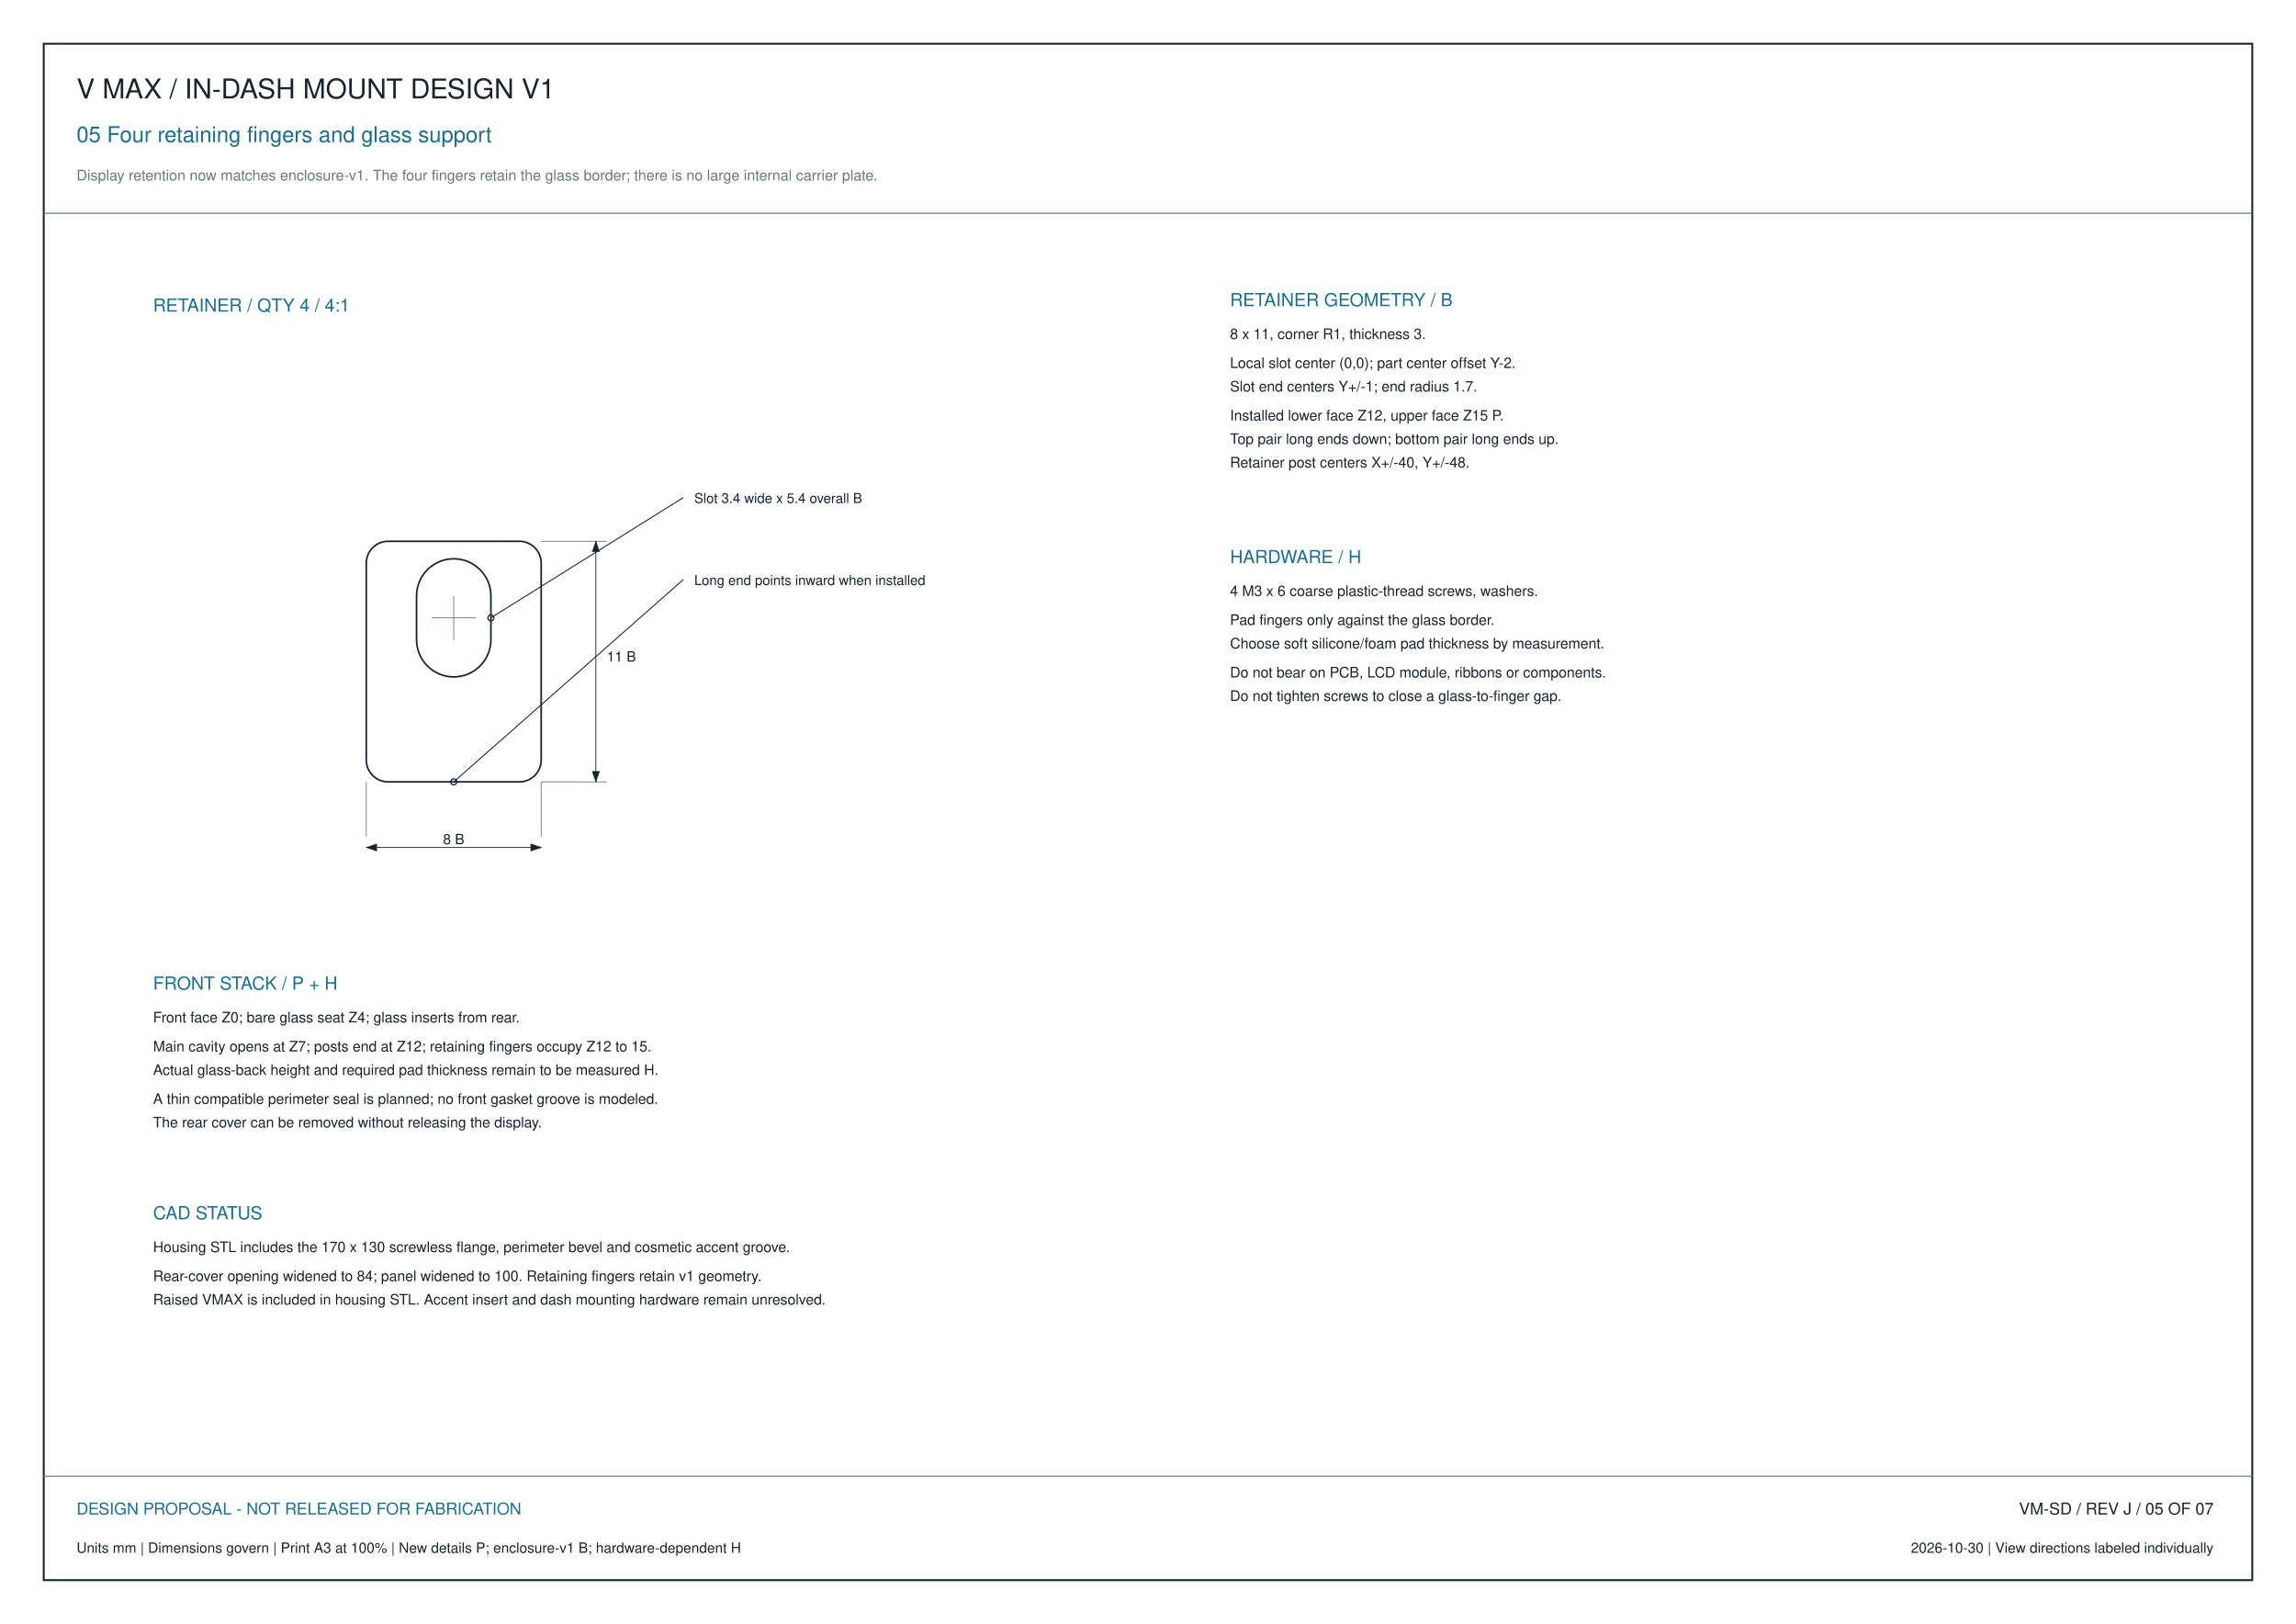
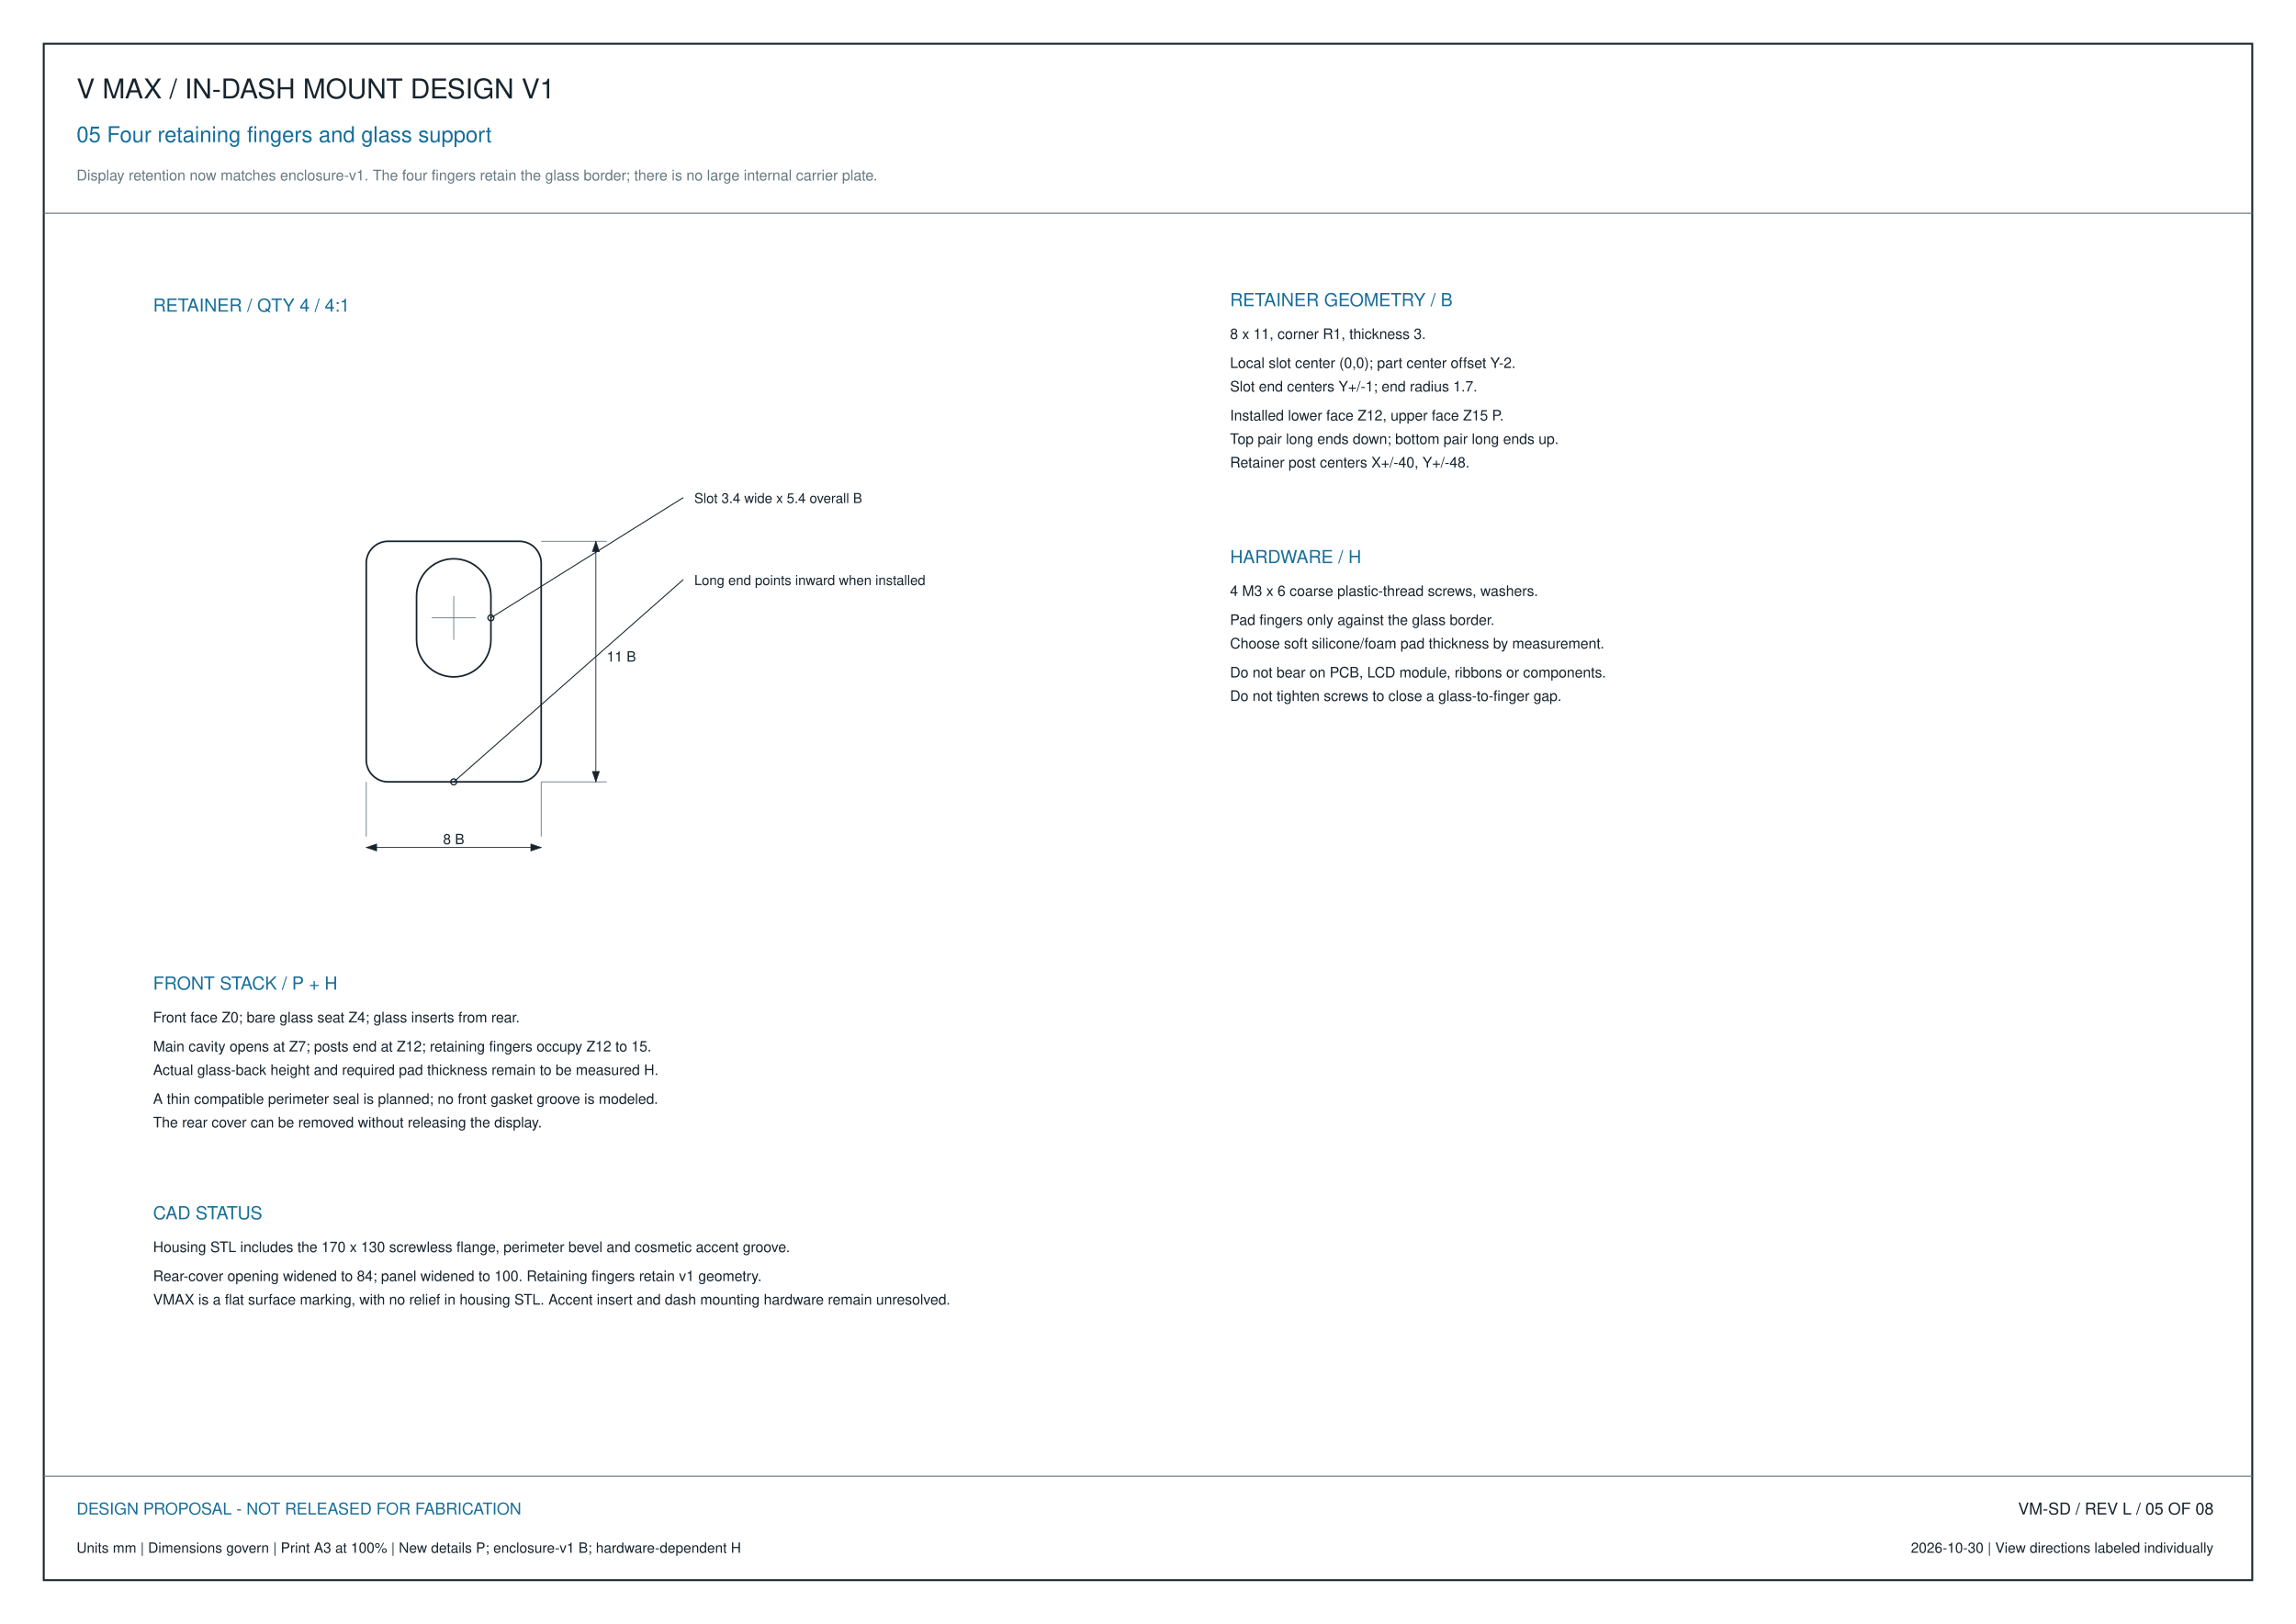
<svg xmlns="http://www.w3.org/2000/svg" width="420" height="297" preserveAspectRatio="xMinYMin meet" viewBox="0 0 420 297" version="1.0" fill-rule="evenodd">
  <clipPath id="clip">
    <rect x="0" y="0" width="420" height="297" />
  </clipPath>
  <g id="group" transform="scale(1,-1) translate(0,-297)" style="clip-path: url(#clip)">
    <g transform="">
      <rect x="8" y="8" width="404" height="281" style="stroke: rgb(9%,14%,18%); stroke-linecap: butt; stroke-width: 0.35; fill: none; fill-rule: evenodd;" />
      <text x="14" y="279" style="font-family: Helvetica; font-size: 5px;fill: rgb(9%,14%,18%); stroke:none;" transform="translate(0,558) scale(1,-1)">V MAX  /  IN-DASH MOUNT DESIGN V1</text>
      <text x="14" y="271" style="font-family: Helvetica; font-size: 4px;fill: rgb(9%,43%,60%); stroke:none;" transform="translate(0,542) scale(1,-1)">05  Four retaining fingers and glass support</text>
      <text x="14" y="264" style="font-family: Helvetica; font-size: 2.7px;fill: rgb(40%,47%,51%); stroke:none;" transform="translate(0,528) scale(1,-1)">Display retention now matches enclosure-v1. The four fingers retain the glass border; there is no large internal carrier plate.</text>
      <path d="M 8,258 L 412,258 Z" style="stroke: rgb(40%,47%,51%); stroke-linecap: butt; stroke-width: 0.2;" />
      <path d="M 8,27 L 412,27 Z" style="stroke: rgb(40%,47%,51%); stroke-linecap: butt; stroke-width: 0.2;" />
      <text x="14" y="20" style="font-family: Helvetica; font-size: 3px;fill: rgb(9%,43%,60%); stroke:none;" transform="translate(0,40) scale(1,-1)">DESIGN PROPOSAL - NOT RELEASED FOR FABRICATION</text>
      <text x="14" y="13" style="font-family: Helvetica; font-size: 2.6px;fill: rgb(9%,14%,18%); stroke:none;" transform="translate(0,26) scale(1,-1)">Units mm | Dimensions govern | Print A3 at 100% | New details P; enclosure-v1 B; hardware-dependent H</text>
-       <text x="369.321" y="20" style="font-family: Helvetica; font-size: 3px;fill: rgb(9%,14%,18%); stroke:none;" transform="translate(0,40) scale(1,-1)">VM-SD / REV J / 05 OF 07</text>
+       <text x="369.153" y="20" style="font-family: Helvetica; font-size: 3px;fill: rgb(9%,14%,18%); stroke:none;" transform="translate(0,40) scale(1,-1)">VM-SD / REV L / 05 OF 08</text>
      <text x="349.558" y="13" style="font-family: Helvetica; font-size: 2.6px;fill: rgb(9%,14%,18%); stroke:none;" transform="translate(0,26) scale(1,-1)">2026-10-30 | View directions labeled individually</text>
      <text x="28" y="240" style="font-family: Helvetica; font-size: 3.3px;fill: rgb(9%,43%,60%); stroke:none;" transform="translate(0,480) scale(1,-1)">RETAINER / QTY 4 / 4:1</text>
      <rect x="67" y="154.0" width="32" height="44.0" rx="4" ry="4" style="stroke: rgb(9%,14%,18%); stroke-linecap: butt; stroke-width: 0.3; fill: none; fill-rule: evenodd;" />
      <rect x="76.2" y="173.2" width="13.6" height="21.6" rx="6.8" ry="6.8" style="stroke: rgb(9%,14%,18%); stroke-linecap: butt; stroke-width: 0.3; fill: none; fill-rule: evenodd;" />
      <path d="M 79,184 L 87,184 Z" style="stroke: rgb(40%,47%,51%); stroke-linecap: butt; stroke-width: 0.15; stroke-dasharray: 2, 1;" />
      <path d="M 83,180 L 83,188 Z" style="stroke: rgb(40%,47%,51%); stroke-linecap: butt; stroke-width: 0.15; stroke-dasharray: 2, 1;" />
      <path d="M 67,154 L 67,144 Z" style="stroke: rgb(40%,47%,51%); stroke-linecap: butt; stroke-width: 0.15;" />
      <path d="M 99,154 L 99,144 Z" style="stroke: rgb(40%,47%,51%); stroke-linecap: butt; stroke-width: 0.15;" />
      <path d="M 67,142 L 99,142 Z" style="stroke: rgb(9%,14%,18%); stroke-linecap: butt; stroke-width: 0.15;" />
      <polygon points="67 142, 68.9 142.65, 68.9 141.35" style="stroke: rgb(9%,14%,18%); stroke-linecap: butt; stroke-width: 0.1; fill: rgb(9%,14%,18%); fill-rule: evenodd;" />
      <polygon points="99 142, 97.1 142.65, 97.1 141.35" style="stroke: rgb(9%,14%,18%); stroke-linecap: butt; stroke-width: 0.1; fill: rgb(9%,14%,18%); fill-rule: evenodd;" />
      <text x="81.049" y="143.4" style="font-family: Helvetica; font-size: 2.6px;fill: rgb(9%,14%,18%); stroke:none;" transform="translate(0,286) scale(1,-1)">8 B</text>
      <path d="M 99,154 L 111,154 Z" style="stroke: rgb(40%,47%,51%); stroke-linecap: butt; stroke-width: 0.15;" />
      <path d="M 99,198 L 111,198 Z" style="stroke: rgb(40%,47%,51%); stroke-linecap: butt; stroke-width: 0.15;" />
      <path d="M 109,154 L 109,198 Z" style="stroke: rgb(9%,14%,18%); stroke-linecap: butt; stroke-width: 0.15;" />
      <polygon points="109 154, 109.65 155.9, 108.35 155.9" style="stroke: rgb(9%,14%,18%); stroke-linecap: butt; stroke-width: 0.1; fill: rgb(9%,14%,18%); fill-rule: evenodd;" />
      <polygon points="109 198, 109.65 196.1, 108.35 196.1" style="stroke: rgb(9%,14%,18%); stroke-linecap: butt; stroke-width: 0.1; fill: rgb(9%,14%,18%); fill-rule: evenodd;" />
      <text x="111" y="176.0" style="font-family: Helvetica; font-size: 2.6px;fill: rgb(9%,14%,18%); stroke:none;" transform="translate(0,352) scale(1,-1)">11 B</text>
      <path d="M 89.8,184 L 125,206 Z" style="stroke: rgb(9%,14%,18%); stroke-linecap: butt; stroke-width: 0.18;" />
      <circle cx="89.8" cy="184" r="0.55" style="stroke: rgb(9%,14%,18%); stroke-linecap: butt; stroke-width: 0.23; fill: none; fill-rule: evenodd;" />
      <text x="127" y="205" style="font-family: Helvetica; font-size: 2.5px;fill: rgb(9%,14%,18%); stroke:none;" transform="translate(0,410) scale(1,-1)">Slot 3.4 wide x 5.4 overall B</text>
      <path d="M 83,154 L 125,191 Z" style="stroke: rgb(9%,14%,18%); stroke-linecap: butt; stroke-width: 0.18;" />
      <circle cx="83" cy="154" r="0.55" style="stroke: rgb(9%,14%,18%); stroke-linecap: butt; stroke-width: 0.23; fill: none; fill-rule: evenodd;" />
      <text x="127" y="190" style="font-family: Helvetica; font-size: 2.5px;fill: rgb(9%,14%,18%); stroke:none;" transform="translate(0,380) scale(1,-1)">Long end points inward when installed</text>
      <text x="225" y="241" style="font-family: Helvetica; font-size: 3.3px;fill: rgb(9%,43%,60%); stroke:none;" transform="translate(0,482) scale(1,-1)">RETAINER GEOMETRY / B</text>
      <text x="225" y="235.0" style="font-family: Helvetica; font-size: 2.65px;fill: rgb(9%,14%,18%); stroke:none;" transform="translate(0,470) scale(1,-1)">8 x 11, corner R1, thickness 3.</text>
      <text x="225" y="230.3" style="font-family: Helvetica; font-size: 2.65px;fill: rgb(9%,14%,18%); stroke:none;" transform="translate(0,460) scale(1,-1)">Local slot center (0,0); part center offset Y-2.</text>
      <text x="225" y="225.6" style="font-family: Helvetica; font-size: 2.65px;fill: rgb(9%,14%,18%); stroke:none;" transform="translate(0,451) scale(1,-1)">Slot end centers Y+/-1; end radius 1.7.</text>
      <text x="225" y="220.9" style="font-family: Helvetica; font-size: 2.65px;fill: rgb(9%,14%,18%); stroke:none;" transform="translate(0,441) scale(1,-1)">Installed lower face Z12, upper face Z15 P.</text>
      <text x="225" y="216.2" style="font-family: Helvetica; font-size: 2.65px;fill: rgb(9%,14%,18%); stroke:none;" transform="translate(0,432) scale(1,-1)">Top pair long ends down; bottom pair long ends up.</text>
      <text x="225" y="211.5" style="font-family: Helvetica; font-size: 2.65px;fill: rgb(9%,14%,18%); stroke:none;" transform="translate(0,423) scale(1,-1)">Retainer post centers X+/-40, Y+/-48.</text>
      <text x="225" y="194" style="font-family: Helvetica; font-size: 3.3px;fill: rgb(9%,43%,60%); stroke:none;" transform="translate(0,388) scale(1,-1)">HARDWARE / H</text>
      <text x="225" y="188.0" style="font-family: Helvetica; font-size: 2.65px;fill: rgb(9%,14%,18%); stroke:none;" transform="translate(0,376) scale(1,-1)">4 M3 x 6 coarse plastic-thread screws, washers.</text>
      <text x="225" y="183.3" style="font-family: Helvetica; font-size: 2.65px;fill: rgb(9%,14%,18%); stroke:none;" transform="translate(0,366) scale(1,-1)">Pad fingers only against the glass border.</text>
      <text x="225" y="178.6" style="font-family: Helvetica; font-size: 2.65px;fill: rgb(9%,14%,18%); stroke:none;" transform="translate(0,357) scale(1,-1)">Choose soft silicone/foam pad thickness by measurement.</text>
      <text x="225" y="173.9" style="font-family: Helvetica; font-size: 2.65px;fill: rgb(9%,14%,18%); stroke:none;" transform="translate(0,347) scale(1,-1)">Do not bear on PCB, LCD module, ribbons or components.</text>
      <text x="225" y="169.2" style="font-family: Helvetica; font-size: 2.65px;fill: rgb(9%,14%,18%); stroke:none;" transform="translate(0,338) scale(1,-1)">Do not tighten screws to close a glass-to-finger gap.</text>
      <text x="28" y="116" style="font-family: Helvetica; font-size: 3.3px;fill: rgb(9%,43%,60%); stroke:none;" transform="translate(0,232) scale(1,-1)">FRONT STACK / P + H</text>
      <text x="28" y="110.0" style="font-family: Helvetica; font-size: 2.65px;fill: rgb(9%,14%,18%); stroke:none;" transform="translate(0,220) scale(1,-1)">Front face Z0; bare glass seat Z4; glass inserts from rear.</text>
      <text x="28" y="105.3" style="font-family: Helvetica; font-size: 2.65px;fill: rgb(9%,14%,18%); stroke:none;" transform="translate(0,210) scale(1,-1)">Main cavity opens at Z7; posts end at Z12; retaining fingers occupy Z12 to 15.</text>
      <text x="28" y="100.6" style="font-family: Helvetica; font-size: 2.65px;fill: rgb(9%,14%,18%); stroke:none;" transform="translate(0,201) scale(1,-1)">Actual glass-back height and required pad thickness remain to be measured H.</text>
      <text x="28" y="95.9" style="font-family: Helvetica; font-size: 2.65px;fill: rgb(9%,14%,18%); stroke:none;" transform="translate(0,191) scale(1,-1)">A thin compatible perimeter seal is planned; no front gasket groove is modeled.</text>
      <text x="28" y="91.2" style="font-family: Helvetica; font-size: 2.65px;fill: rgb(9%,14%,18%); stroke:none;" transform="translate(0,182) scale(1,-1)">The rear cover can be removed without releasing the display.</text>
      <text x="28" y="74" style="font-family: Helvetica; font-size: 3.3px;fill: rgb(9%,43%,60%); stroke:none;" transform="translate(0,148) scale(1,-1)">CAD STATUS</text>
      <text x="28" y="68.0" style="font-family: Helvetica; font-size: 2.65px;fill: rgb(9%,14%,18%); stroke:none;" transform="translate(0,136) scale(1,-1)">Housing STL includes the 170 x 130 screwless flange, perimeter bevel and cosmetic accent groove.</text>
      <text x="28" y="63.3" style="font-family: Helvetica; font-size: 2.65px;fill: rgb(9%,14%,18%); stroke:none;" transform="translate(0,126) scale(1,-1)">Rear-cover opening widened to 84; panel widened to 100. Retaining fingers retain v1 geometry.</text>
-       <text x="28" y="58.6" style="font-family: Helvetica; font-size: 2.65px;fill: rgb(9%,14%,18%); stroke:none;" transform="translate(0,117) scale(1,-1)">Raised VMAX is included in housing STL. Accent insert and dash mounting hardware remain unresolved.</text>
+       <text x="28" y="58.6" style="font-family: Helvetica; font-size: 2.65px;fill: rgb(9%,14%,18%); stroke:none;" transform="translate(0,117) scale(1,-1)">VMAX is a flat surface marking, with no relief in housing STL. Accent insert and dash mounting hardware remain unresolved.</text>
    </g>
  </g>
</svg>
